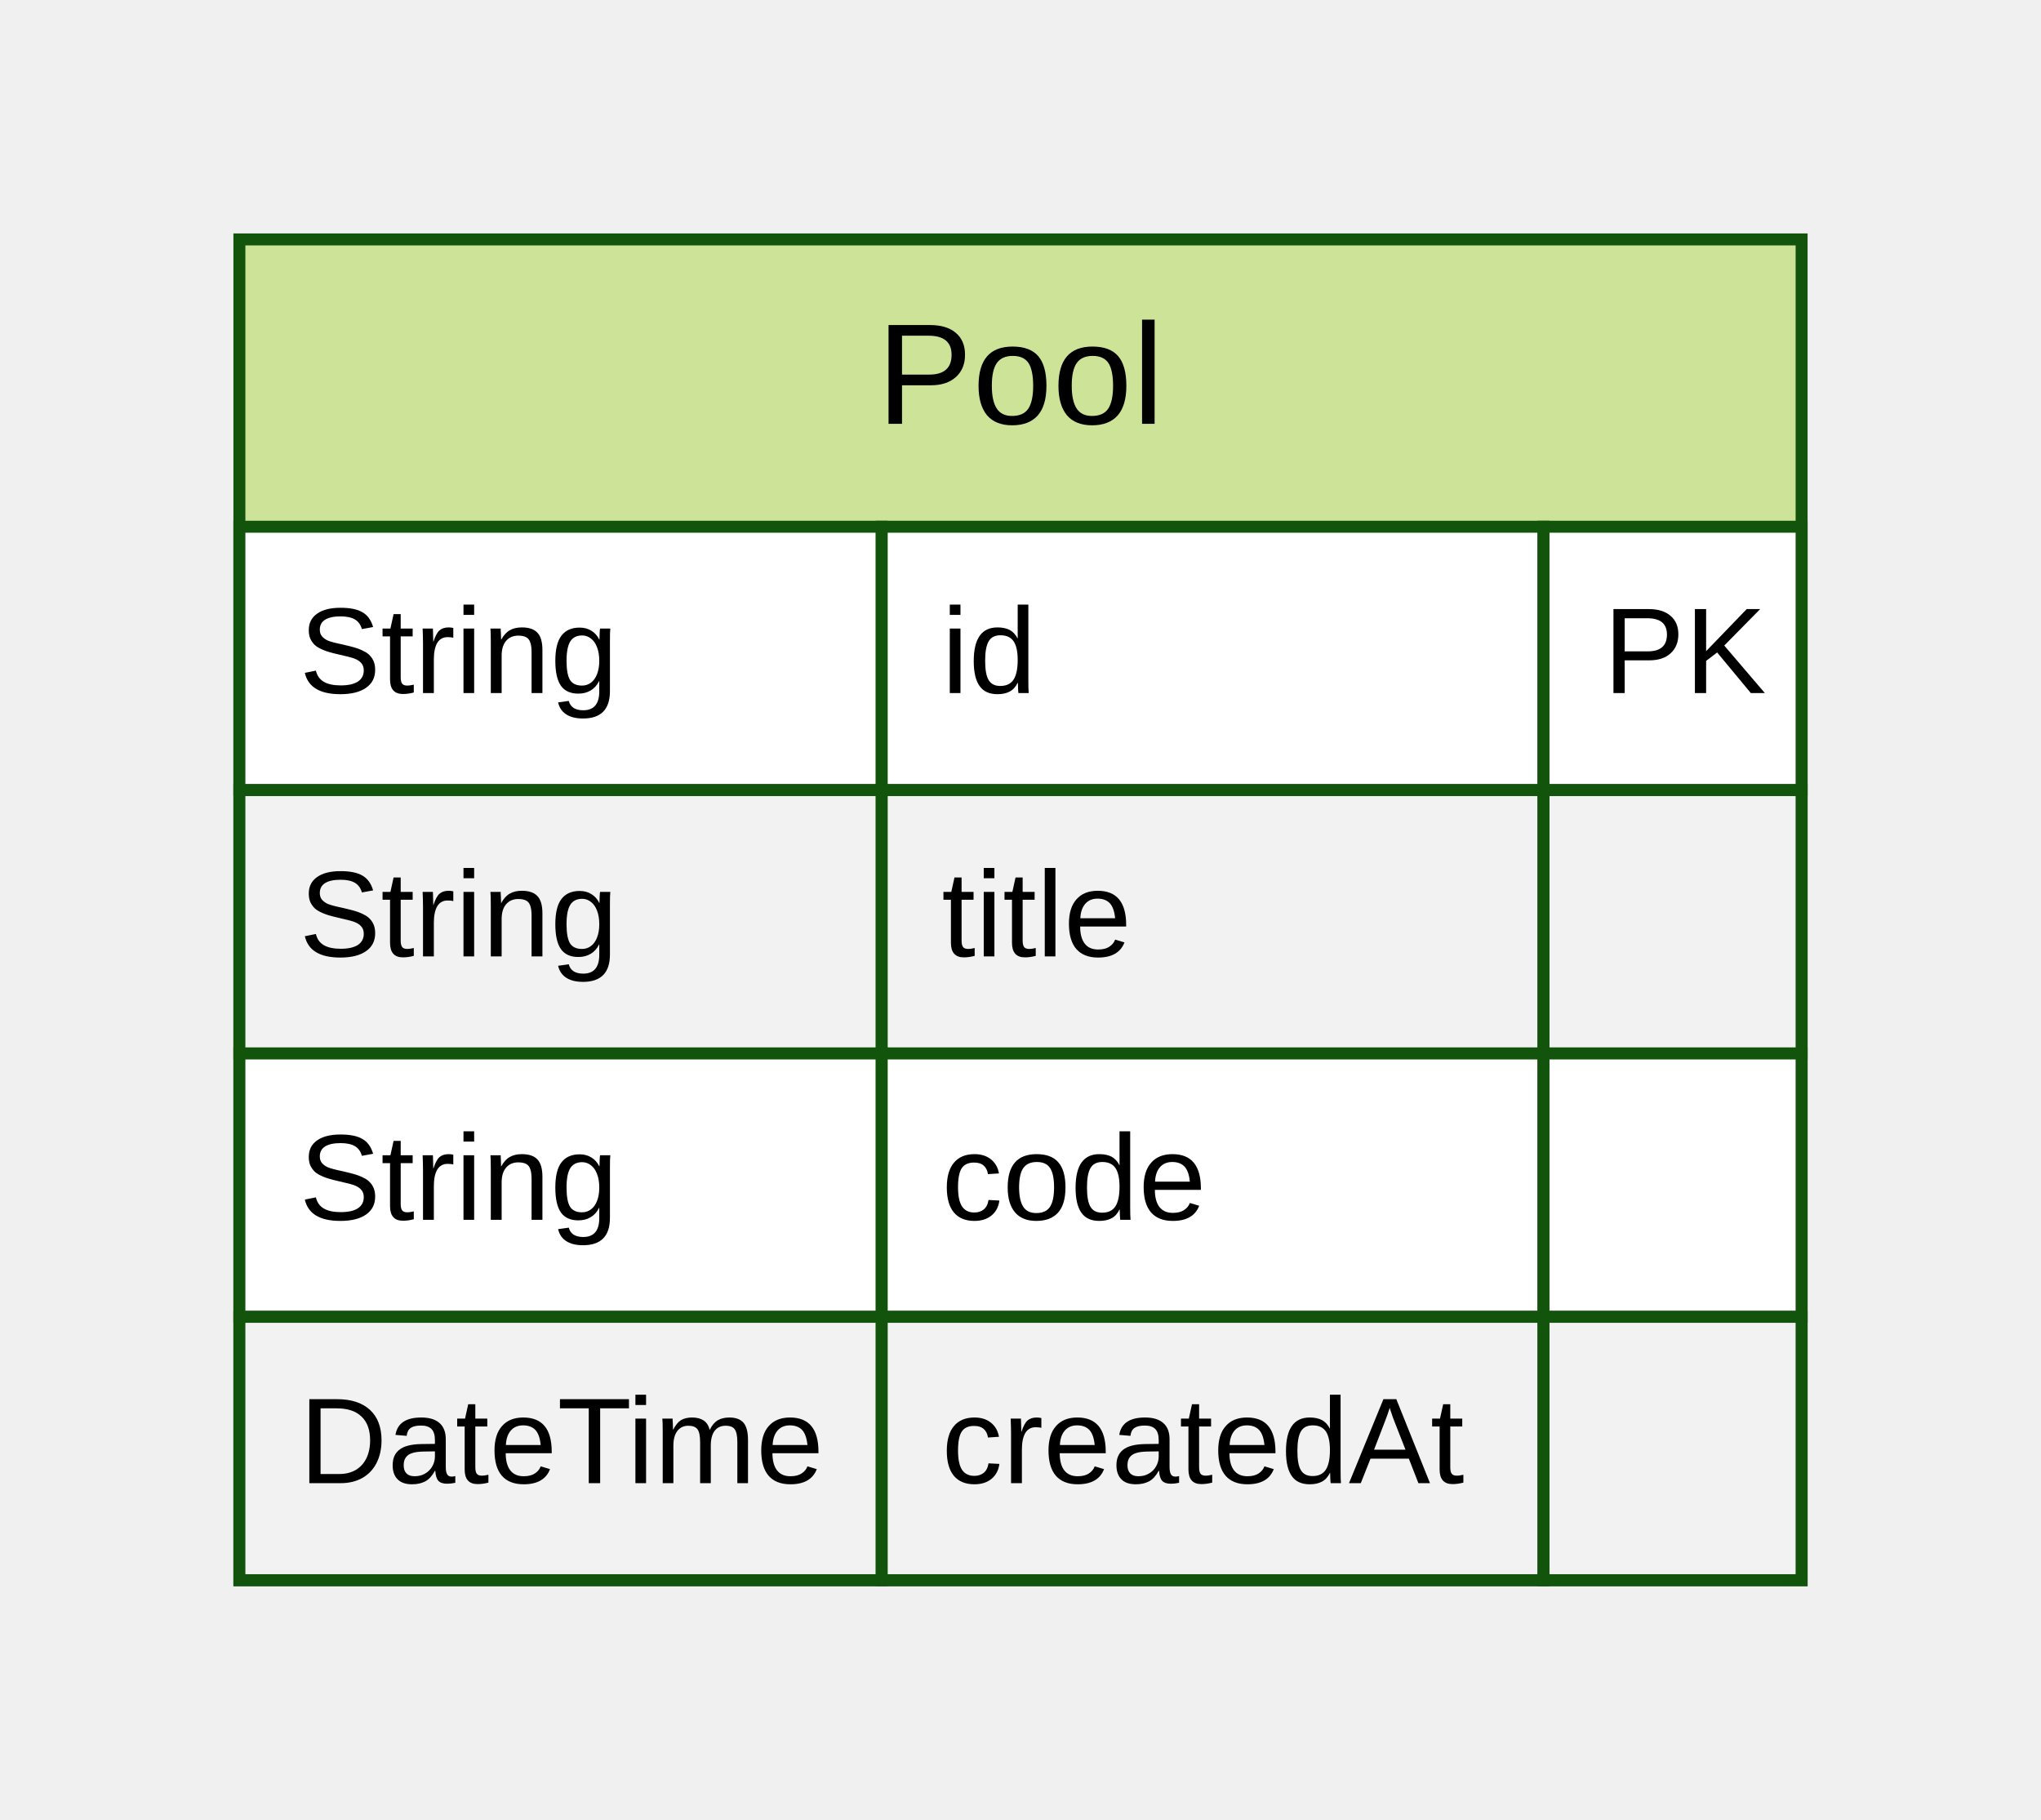
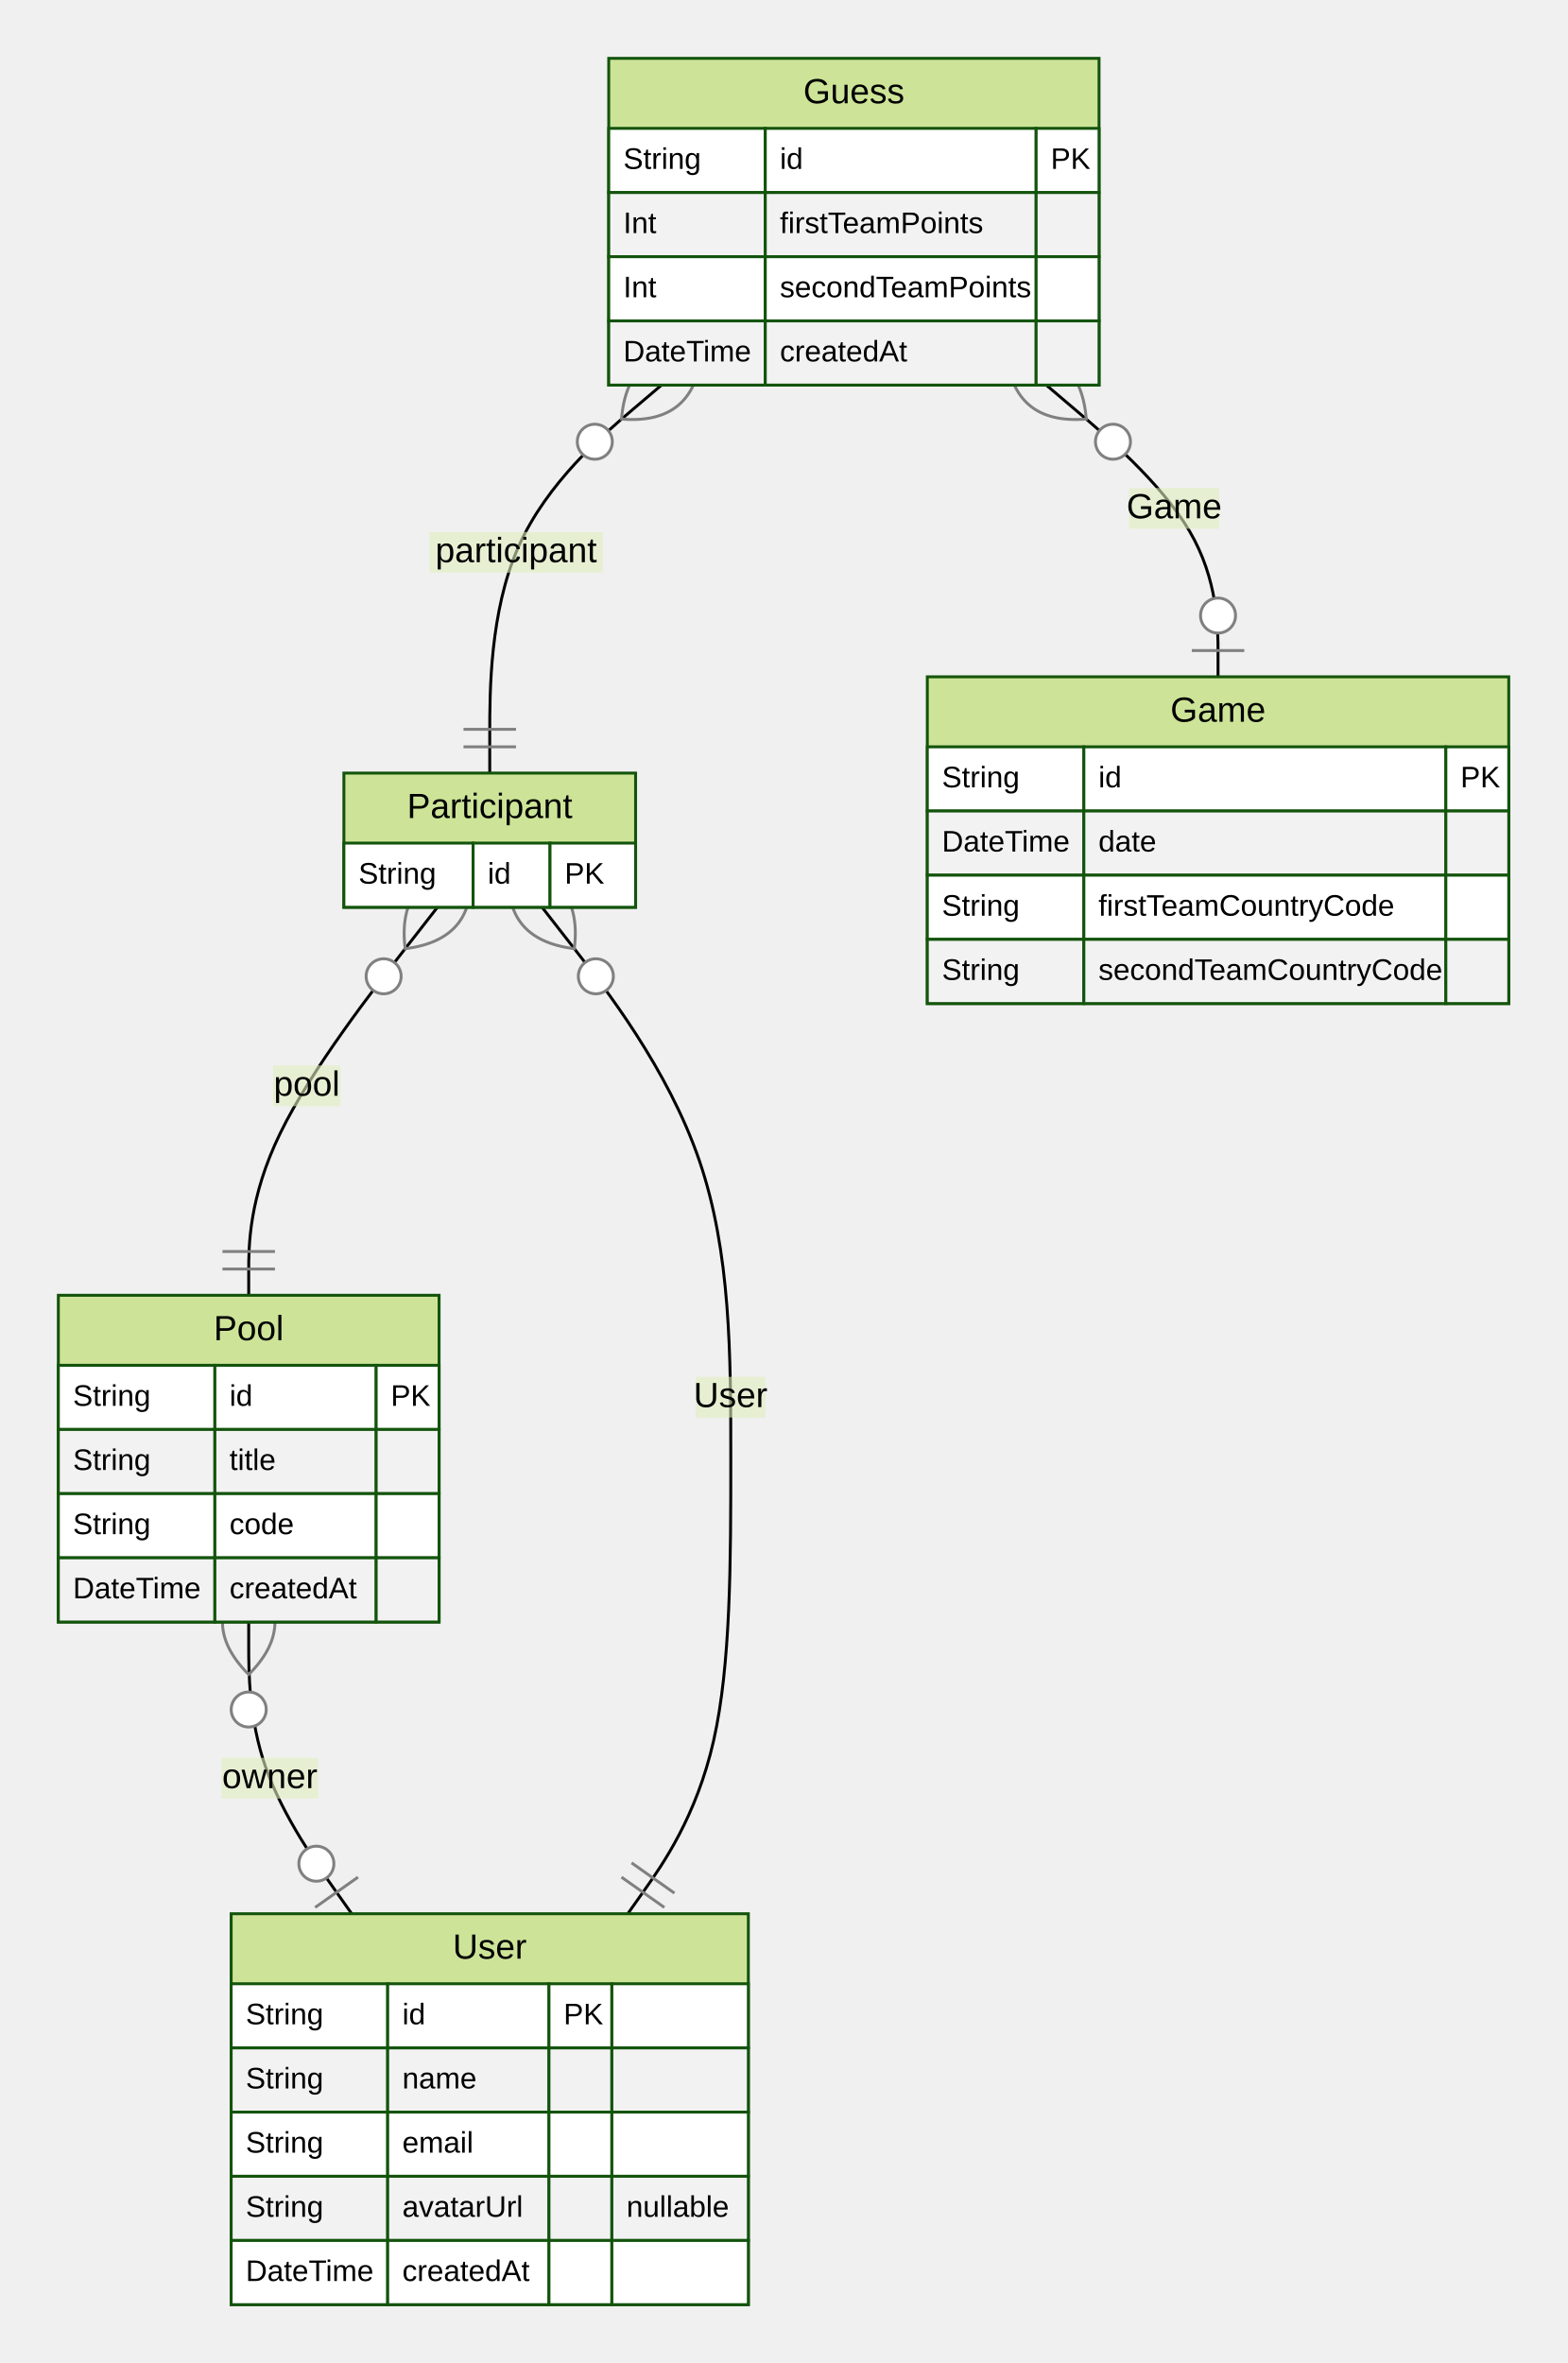
- <svg xmlns="http://www.w3.org/2000/svg" aria-labelledby="chart-title-mermaid-0 chart-desc-mermaid-0" role="img" viewBox="0 0 170.516 152" style="max-width: 170.516px; background-color: white;" width="100%" id="mermaid-0">
+ <svg xmlns="http://www.w3.org/2000/svg" aria-labelledby="chart-title-mermaid-0 chart-desc-mermaid-0" role="img" viewBox="0 0 537.207 810" style="max-width: 537.207px; background-color: white;" width="100%" id="mermaid-0">
  <style>#mermaid-0 {font-family:"trebuchet ms",verdana,arial,sans-serif;font-size:16px;fill:#000000;}#mermaid-0 .error-icon{fill:#552222;}#mermaid-0 .error-text{fill:#552222;stroke:#552222;}#mermaid-0 .edge-thickness-normal{stroke-width:2px;}#mermaid-0 .edge-thickness-thick{stroke-width:3.5px;}#mermaid-0 .edge-pattern-solid{stroke-dasharray:0;}#mermaid-0 .edge-pattern-dashed{stroke-dasharray:3;}#mermaid-0 .edge-pattern-dotted{stroke-dasharray:2;}#mermaid-0 .marker{fill:#000000;stroke:#000000;}#mermaid-0 .marker.cross{stroke:#000000;}#mermaid-0 svg{font-family:"trebuchet ms",verdana,arial,sans-serif;font-size:16px;}#mermaid-0 .entityBox{fill:#cde498;stroke:#13540c;}#mermaid-0 .attributeBoxOdd{fill:#ffffff;stroke:#13540c;}#mermaid-0 .attributeBoxEven{fill:#f2f2f2;stroke:#13540c;}#mermaid-0 .relationshipLabelBox{fill:hsl(78.158, 58.462%, 84.51%);opacity:0.7;background-color:hsl(78.158, 58.462%, 84.51%);}#mermaid-0 .relationshipLabelBox rect{opacity:0.5;}#mermaid-0 .relationshipLine{stroke:#000000;}#mermaid-0 :root{--mermaid-font-family:"trebuchet ms",verdana,arial,sans-serif;}</style>
  <g />
  <defs>
    <marker orient="auto" markerHeight="18" markerWidth="18" refY="9" refX="0" id="ONLY_ONE_START">
      <path d="M9,0 L9,18 M15,0 L15,18" fill="none" stroke="gray" />
    </marker>
  </defs>
  <defs>
    <marker orient="auto" markerHeight="18" markerWidth="18" refY="9" refX="18" id="ONLY_ONE_END">
      <path d="M3,0 L3,18 M9,0 L9,18" fill="none" stroke="gray" />
    </marker>
  </defs>
  <defs>
    <marker orient="auto" markerHeight="18" markerWidth="30" refY="9" refX="0" id="ZERO_OR_ONE_START">
      <circle r="6" cy="9" cx="21" fill="white" stroke="gray" />
      <path d="M9,0 L9,18" fill="none" stroke="gray" />
    </marker>
  </defs>
  <defs>
    <marker orient="auto" markerHeight="18" markerWidth="30" refY="9" refX="30" id="ZERO_OR_ONE_END">
      <circle r="6" cy="9" cx="9" fill="white" stroke="gray" />
      <path d="M21,0 L21,18" fill="none" stroke="gray" />
    </marker>
  </defs>
  <defs>
    <marker orient="auto" markerHeight="36" markerWidth="45" refY="18" refX="18" id="ONE_OR_MORE_START">
      <path d="M0,18 Q 18,0 36,18 Q 18,36 0,18 M42,9 L42,27" fill="none" stroke="gray" />
    </marker>
  </defs>
  <defs>
    <marker orient="auto" markerHeight="36" markerWidth="45" refY="18" refX="27" id="ONE_OR_MORE_END">
      <path d="M3,9 L3,27 M9,18 Q27,0 45,18 Q27,36 9,18" fill="none" stroke="gray" />
    </marker>
  </defs>
  <defs>
    <marker orient="auto" markerHeight="36" markerWidth="57" refY="18" refX="18" id="ZERO_OR_MORE_START">
      <circle r="6" cy="18" cx="48" fill="white" stroke="gray" />
      <path d="M0,18 Q18,0 36,18 Q18,36 0,18" fill="none" stroke="gray" />
    </marker>
  </defs>
  <defs>
    <marker orient="auto" markerHeight="36" markerWidth="57" refY="18" refX="39" id="ZERO_OR_MORE_END">
      <circle r="6" cy="18" cx="9" fill="white" stroke="gray" />
      <path d="M21,18 Q39,0 57,18 Q39,36 21,18" fill="none" stroke="gray" />
    </marker>
  </defs>
-   <g transform="translate(20,20 )" id="Pool">
+   <path marker-start="url(#ZERO_OR_MORE_START)" marker-end="url(#ZERO_OR_ONE_END)" fill="none" stroke="gray" d="M85.258,556L85.258,564.333C85.258,572.667,85.258,589.333,91.143,606C97.028,622.667,108.799,639.333,114.684,647.667L120.569,656" class="er relationshipLine" />
+   <path marker-start="url(#ZERO_OR_MORE_START)" marker-end="url(#ONLY_ONE_END)" fill="none" stroke="gray" d="M185.816,311L196.599,324.833C207.382,338.667,228.949,366.333,239.732,397.833C250.516,429.333,250.516,464.667,250.516,500C250.516,535.333,250.516,570.667,244.63,596.667C238.745,622.667,226.975,639.333,221.089,647.667L215.204,656" class="er relationshipLine" />
+   <path marker-start="url(#ZERO_OR_MORE_START)" marker-end="url(#ONLY_ONE_END)" fill="none" stroke="gray" d="M149.958,311L139.174,324.833C128.391,338.667,106.824,366.333,96.041,388.5C85.258,410.667,85.258,427.333,85.258,435.667L85.258,444" class="er relationshipLine" />
+   <path marker-start="url(#ZERO_OR_MORE_START)" marker-end="url(#ONLY_ONE_END)" fill="none" stroke="gray" d="M226.769,132L216.955,140.333C207.141,148.667,187.514,165.333,177.7,187.5C167.887,209.667,167.887,237.333,167.887,251.167L167.887,265" class="er relationshipLine" />
+   <path marker-start="url(#ZERO_OR_MORE_START)" marker-end="url(#ZERO_OR_ONE_END)" fill="none" stroke="gray" d="M358.665,132L368.478,140.333C378.292,148.667,397.92,165.333,407.733,182C417.547,198.667,417.547,215.333,417.547,223.667L417.547,232" class="er relationshipLine" />
+   <g transform="translate(20,444 )" id="Pool">
    <rect height="112" width="130.516" y="0" x="0" stroke="gray" fill-opacity="100%" fill="honeydew" class="er entityBox" />
    <text transform="translate(65.25781,12)" style="font-family: &quot;trebuchet ms&quot;, verdana, arial, sans-serif;; font-size: 12px" text-anchor="middle" dominant-baseline="middle" y="0" x="0" id="entity-Pool" class="er entityLabel">Pool</text>
    <rect height="22" width="53.664" y="24" x="0" stroke="gray" fill-opacity="100%" fill="honeydew" class="er attributeBoxOdd" />
    <text transform="translate(5,35)" style="font-family: &quot;trebuchet ms&quot;, verdana, arial, sans-serif;; font-size: 10.2px" text-anchor="left" dominant-baseline="middle" y="0" x="0" id="entity-Pool-attr-1-type" class="er entityLabel">String</text>
    <rect height="22" width="55.289" y="24" x="53.664" stroke="gray" fill-opacity="100%" fill="honeydew" class="er attributeBoxOdd" />
    <text transform="translate(58.66406,35)" style="font-family: &quot;trebuchet ms&quot;, verdana, arial, sans-serif;; font-size: 10.2px" text-anchor="left" dominant-baseline="middle" y="0" x="0" id="entity-Pool-attr-1-name" class="er entityLabel">id</text>
    <rect height="22" width="21.562" y="24" x="108.953" stroke="gray" fill-opacity="100%" fill="honeydew" class="er attributeBoxOdd" />
    <text transform="translate(113.9531,35)" style="font-family: &quot;trebuchet ms&quot;, verdana, arial, sans-serif;; font-size: 10.2px" text-anchor="left" dominant-baseline="middle" y="0" x="0" id="entity-Pool-attr-1-key" class="er entityLabel">PK</text>
    <rect height="22" width="53.664" y="46" x="0" stroke="gray" fill-opacity="100%" fill="honeydew" class="er attributeBoxEven" />
    <text transform="translate(5,57)" style="font-family: &quot;trebuchet ms&quot;, verdana, arial, sans-serif;; font-size: 10.2px" text-anchor="left" dominant-baseline="middle" y="0" x="0" id="entity-Pool-attr-2-type" class="er entityLabel">String</text>
    <rect height="22" width="55.289" y="46" x="53.664" stroke="gray" fill-opacity="100%" fill="honeydew" class="er attributeBoxEven" />
    <text transform="translate(58.66406,57)" style="font-family: &quot;trebuchet ms&quot;, verdana, arial, sans-serif;; font-size: 10.2px" text-anchor="left" dominant-baseline="middle" y="0" x="0" id="entity-Pool-attr-2-name" class="er entityLabel">title</text>
    <rect height="22" width="21.562" y="46" x="108.953" stroke="gray" fill-opacity="100%" fill="honeydew" class="er attributeBoxEven" />
    <text transform="translate(113.9531,57)" style="font-family: &quot;trebuchet ms&quot;, verdana, arial, sans-serif;; font-size: 10.2px" text-anchor="left" dominant-baseline="middle" y="0" x="0" id="entity-Pool-attr-2-key" class="er entityLabel" />
    <rect height="22" width="53.664" y="68" x="0" stroke="gray" fill-opacity="100%" fill="honeydew" class="er attributeBoxOdd" />
    <text transform="translate(5,79)" style="font-family: &quot;trebuchet ms&quot;, verdana, arial, sans-serif;; font-size: 10.2px" text-anchor="left" dominant-baseline="middle" y="0" x="0" id="entity-Pool-attr-3-type" class="er entityLabel">String</text>
    <rect height="22" width="55.289" y="68" x="53.664" stroke="gray" fill-opacity="100%" fill="honeydew" class="er attributeBoxOdd" />
    <text transform="translate(58.66406,79)" style="font-family: &quot;trebuchet ms&quot;, verdana, arial, sans-serif;; font-size: 10.2px" text-anchor="left" dominant-baseline="middle" y="0" x="0" id="entity-Pool-attr-3-name" class="er entityLabel">code</text>
    <rect height="22" width="21.562" y="68" x="108.953" stroke="gray" fill-opacity="100%" fill="honeydew" class="er attributeBoxOdd" />
    <text transform="translate(113.9531,79)" style="font-family: &quot;trebuchet ms&quot;, verdana, arial, sans-serif;; font-size: 10.2px" text-anchor="left" dominant-baseline="middle" y="0" x="0" id="entity-Pool-attr-3-key" class="er entityLabel" />
    <rect height="22" width="53.664" y="90" x="0" stroke="gray" fill-opacity="100%" fill="honeydew" class="er attributeBoxEven" />
    <text transform="translate(5,101)" style="font-family: &quot;trebuchet ms&quot;, verdana, arial, sans-serif;; font-size: 10.2px" text-anchor="left" dominant-baseline="middle" y="0" x="0" id="entity-Pool-attr-4-type" class="er entityLabel">DateTime</text>
    <rect height="22" width="55.289" y="90" x="53.664" stroke="gray" fill-opacity="100%" fill="honeydew" class="er attributeBoxEven" />
    <text transform="translate(58.66406,101)" style="font-family: &quot;trebuchet ms&quot;, verdana, arial, sans-serif;; font-size: 10.2px" text-anchor="left" dominant-baseline="middle" y="0" x="0" id="entity-Pool-attr-4-name" class="er entityLabel">createdAt</text>
    <rect height="22" width="21.562" y="90" x="108.953" stroke="gray" fill-opacity="100%" fill="honeydew" class="er attributeBoxEven" />
    <text transform="translate(113.9531,101)" style="font-family: &quot;trebuchet ms&quot;, verdana, arial, sans-serif;; font-size: 10.2px" text-anchor="left" dominant-baseline="middle" y="0" x="0" id="entity-Pool-attr-4-key" class="er entityLabel" />
  </g>
+   <g transform="translate(117.8867,265 )" id="Participant">
+     <rect height="46" width="100" y="0" x="0" stroke="gray" fill-opacity="100%" fill="honeydew" class="er entityBox" />
+     <text transform="translate(50,12)" style="font-family: &quot;trebuchet ms&quot;, verdana, arial, sans-serif;; font-size: 12px" text-anchor="middle" dominant-baseline="middle" y="0" x="0" id="entity-Participant" class="er entityLabel">Participant</text>
+     <rect height="22" width="44.297" y="24" x="0" stroke="gray" fill-opacity="100%" fill="honeydew" class="er attributeBoxOdd" />
+     <text transform="translate(5,35)" style="font-family: &quot;trebuchet ms&quot;, verdana, arial, sans-serif;; font-size: 10.2px" text-anchor="left" dominant-baseline="middle" y="0" x="0" id="entity-Participant-attr-1-type" class="er entityLabel">String</text>
+     <rect height="22" width="26.367" y="24" x="44.297" stroke="gray" fill-opacity="100%" fill="honeydew" class="er attributeBoxOdd" />
+     <text transform="translate(49.29688,35)" style="font-family: &quot;trebuchet ms&quot;, verdana, arial, sans-serif;; font-size: 10.2px" text-anchor="left" dominant-baseline="middle" y="0" x="0" id="entity-Participant-attr-1-name" class="er entityLabel">id</text>
+     <rect height="22" width="29.336" y="24" x="70.664" stroke="gray" fill-opacity="100%" fill="honeydew" class="er attributeBoxOdd" />
+     <text transform="translate(75.66406,35)" style="font-family: &quot;trebuchet ms&quot;, verdana, arial, sans-serif;; font-size: 10.2px" text-anchor="left" dominant-baseline="middle" y="0" x="0" id="entity-Participant-attr-1-key" class="er entityLabel">PK</text>
+   </g>
+   <g transform="translate(79.23828,656 )" id="User">
+     <rect height="134" width="177.297" y="0" x="0" stroke="gray" fill-opacity="100%" fill="honeydew" class="er entityBox" />
+     <text transform="translate(88.64844,12)" style="font-family: &quot;trebuchet ms&quot;, verdana, arial, sans-serif;; font-size: 12px" text-anchor="middle" dominant-baseline="middle" y="0" x="0" id="entity-User" class="er entityLabel">User</text>
+     <rect height="22" width="53.664" y="24" x="0" stroke="gray" fill-opacity="100%" fill="honeydew" class="er attributeBoxOdd" />
+     <text transform="translate(5,35)" style="font-family: &quot;trebuchet ms&quot;, verdana, arial, sans-serif;; font-size: 10.2px" text-anchor="left" dominant-baseline="middle" y="0" x="0" id="entity-User-attr-1-type" class="er entityLabel">String</text>
+     <rect height="22" width="55.289" y="24" x="53.664" stroke="gray" fill-opacity="100%" fill="honeydew" class="er attributeBoxOdd" />
+     <text transform="translate(58.66406,35)" style="font-family: &quot;trebuchet ms&quot;, verdana, arial, sans-serif;; font-size: 10.2px" text-anchor="left" dominant-baseline="middle" y="0" x="0" id="entity-User-attr-1-name" class="er entityLabel">id</text>
+     <rect height="22" width="21.562" y="24" x="108.953" stroke="gray" fill-opacity="100%" fill="honeydew" class="er attributeBoxOdd" />
+     <text transform="translate(113.9531,35)" style="font-family: &quot;trebuchet ms&quot;, verdana, arial, sans-serif;; font-size: 10.2px" text-anchor="left" dominant-baseline="middle" y="0" x="0" id="entity-User-attr-1-key" class="er entityLabel">PK</text>
+     <rect height="22" width="46.781" y="24" x="130.516" stroke="gray" fill-opacity="100%" fill="honeydew" class="er attributeBoxOdd" />
+     <text transform="translate(135.5156,35)" style="font-family: &quot;trebuchet ms&quot;, verdana, arial, sans-serif;; font-size: 10.2px" text-anchor="left" dominant-baseline="middle" y="0" x="0" id="entity-User-attr-1-comment" class="er entityLabel" />
+     <rect height="22" width="53.664" y="46" x="0" stroke="gray" fill-opacity="100%" fill="honeydew" class="er attributeBoxEven" />
+     <text transform="translate(5,57)" style="font-family: &quot;trebuchet ms&quot;, verdana, arial, sans-serif;; font-size: 10.2px" text-anchor="left" dominant-baseline="middle" y="0" x="0" id="entity-User-attr-2-type" class="er entityLabel">String</text>
+     <rect height="22" width="55.289" y="46" x="53.664" stroke="gray" fill-opacity="100%" fill="honeydew" class="er attributeBoxEven" />
+     <text transform="translate(58.66406,57)" style="font-family: &quot;trebuchet ms&quot;, verdana, arial, sans-serif;; font-size: 10.2px" text-anchor="left" dominant-baseline="middle" y="0" x="0" id="entity-User-attr-2-name" class="er entityLabel">name</text>
+     <rect height="22" width="21.562" y="46" x="108.953" stroke="gray" fill-opacity="100%" fill="honeydew" class="er attributeBoxEven" />
+     <text transform="translate(113.9531,57)" style="font-family: &quot;trebuchet ms&quot;, verdana, arial, sans-serif;; font-size: 10.2px" text-anchor="left" dominant-baseline="middle" y="0" x="0" id="entity-User-attr-2-key" class="er entityLabel" />
+     <rect height="22" width="46.781" y="46" x="130.516" stroke="gray" fill-opacity="100%" fill="honeydew" class="er attributeBoxEven" />
+     <text transform="translate(135.5156,57)" style="font-family: &quot;trebuchet ms&quot;, verdana, arial, sans-serif;; font-size: 10.2px" text-anchor="left" dominant-baseline="middle" y="0" x="0" id="entity-User-attr-2-comment" class="er entityLabel" />
+     <rect height="22" width="53.664" y="68" x="0" stroke="gray" fill-opacity="100%" fill="honeydew" class="er attributeBoxOdd" />
+     <text transform="translate(5,79)" style="font-family: &quot;trebuchet ms&quot;, verdana, arial, sans-serif;; font-size: 10.2px" text-anchor="left" dominant-baseline="middle" y="0" x="0" id="entity-User-attr-3-type" class="er entityLabel">String</text>
+     <rect height="22" width="55.289" y="68" x="53.664" stroke="gray" fill-opacity="100%" fill="honeydew" class="er attributeBoxOdd" />
+     <text transform="translate(58.66406,79)" style="font-family: &quot;trebuchet ms&quot;, verdana, arial, sans-serif;; font-size: 10.2px" text-anchor="left" dominant-baseline="middle" y="0" x="0" id="entity-User-attr-3-name" class="er entityLabel">email</text>
+     <rect height="22" width="21.562" y="68" x="108.953" stroke="gray" fill-opacity="100%" fill="honeydew" class="er attributeBoxOdd" />
+     <text transform="translate(113.9531,79)" style="font-family: &quot;trebuchet ms&quot;, verdana, arial, sans-serif;; font-size: 10.2px" text-anchor="left" dominant-baseline="middle" y="0" x="0" id="entity-User-attr-3-key" class="er entityLabel" />
+     <rect height="22" width="46.781" y="68" x="130.516" stroke="gray" fill-opacity="100%" fill="honeydew" class="er attributeBoxOdd" />
+     <text transform="translate(135.5156,79)" style="font-family: &quot;trebuchet ms&quot;, verdana, arial, sans-serif;; font-size: 10.2px" text-anchor="left" dominant-baseline="middle" y="0" x="0" id="entity-User-attr-3-comment" class="er entityLabel" />
+     <rect height="22" width="53.664" y="90" x="0" stroke="gray" fill-opacity="100%" fill="honeydew" class="er attributeBoxEven" />
+     <text transform="translate(5,101)" style="font-family: &quot;trebuchet ms&quot;, verdana, arial, sans-serif;; font-size: 10.2px" text-anchor="left" dominant-baseline="middle" y="0" x="0" id="entity-User-attr-4-type" class="er entityLabel">String</text>
+     <rect height="22" width="55.289" y="90" x="53.664" stroke="gray" fill-opacity="100%" fill="honeydew" class="er attributeBoxEven" />
+     <text transform="translate(58.66406,101)" style="font-family: &quot;trebuchet ms&quot;, verdana, arial, sans-serif;; font-size: 10.2px" text-anchor="left" dominant-baseline="middle" y="0" x="0" id="entity-User-attr-4-name" class="er entityLabel">avatarUrl</text>
+     <rect height="22" width="21.562" y="90" x="108.953" stroke="gray" fill-opacity="100%" fill="honeydew" class="er attributeBoxEven" />
+     <text transform="translate(113.9531,101)" style="font-family: &quot;trebuchet ms&quot;, verdana, arial, sans-serif;; font-size: 10.2px" text-anchor="left" dominant-baseline="middle" y="0" x="0" id="entity-User-attr-4-key" class="er entityLabel" />
+     <rect height="22" width="46.781" y="90" x="130.516" stroke="gray" fill-opacity="100%" fill="honeydew" class="er attributeBoxEven" />
+     <text transform="translate(135.5156,101)" style="font-family: &quot;trebuchet ms&quot;, verdana, arial, sans-serif;; font-size: 10.2px" text-anchor="left" dominant-baseline="middle" y="0" x="0" id="entity-User-attr-4-comment" class="er entityLabel">nullable</text>
+     <rect height="22" width="53.664" y="112" x="0" stroke="gray" fill-opacity="100%" fill="honeydew" class="er attributeBoxOdd" />
+     <text transform="translate(5,123)" style="font-family: &quot;trebuchet ms&quot;, verdana, arial, sans-serif;; font-size: 10.2px" text-anchor="left" dominant-baseline="middle" y="0" x="0" id="entity-User-attr-5-type" class="er entityLabel">DateTime</text>
+     <rect height="22" width="55.289" y="112" x="53.664" stroke="gray" fill-opacity="100%" fill="honeydew" class="er attributeBoxOdd" />
+     <text transform="translate(58.66406,123)" style="font-family: &quot;trebuchet ms&quot;, verdana, arial, sans-serif;; font-size: 10.2px" text-anchor="left" dominant-baseline="middle" y="0" x="0" id="entity-User-attr-5-name" class="er entityLabel">createdAt</text>
+     <rect height="22" width="21.562" y="112" x="108.953" stroke="gray" fill-opacity="100%" fill="honeydew" class="er attributeBoxOdd" />
+     <text transform="translate(113.9531,123)" style="font-family: &quot;trebuchet ms&quot;, verdana, arial, sans-serif;; font-size: 10.2px" text-anchor="left" dominant-baseline="middle" y="0" x="0" id="entity-User-attr-5-key" class="er entityLabel" />
+     <rect height="22" width="46.781" y="112" x="130.516" stroke="gray" fill-opacity="100%" fill="honeydew" class="er attributeBoxOdd" />
+     <text transform="translate(135.5156,123)" style="font-family: &quot;trebuchet ms&quot;, verdana, arial, sans-serif;; font-size: 10.2px" text-anchor="left" dominant-baseline="middle" y="0" x="0" id="entity-User-attr-5-comment" class="er entityLabel" />
+   </g>
+   <g transform="translate(317.8867,232 )" id="Game">
+     <rect height="112" width="199.32" y="0" x="0" stroke="gray" fill-opacity="100%" fill="honeydew" class="er entityBox" />
+     <text transform="translate(99.66016,12)" style="font-family: &quot;trebuchet ms&quot;, verdana, arial, sans-serif;; font-size: 12px" text-anchor="middle" dominant-baseline="middle" y="0" x="0" id="entity-Game" class="er entityLabel">Game</text>
+     <rect height="22" width="53.664" y="24" x="0" stroke="gray" fill-opacity="100%" fill="honeydew" class="er attributeBoxOdd" />
+     <text transform="translate(5,35)" style="font-family: &quot;trebuchet ms&quot;, verdana, arial, sans-serif;; font-size: 10.2px" text-anchor="left" dominant-baseline="middle" y="0" x="0" id="entity-Game-attr-1-type" class="er entityLabel">String</text>
+     <rect height="22" width="124.094" y="24" x="53.664" stroke="gray" fill-opacity="100%" fill="honeydew" class="er attributeBoxOdd" />
+     <text transform="translate(58.66406,35)" style="font-family: &quot;trebuchet ms&quot;, verdana, arial, sans-serif;; font-size: 10.2px" text-anchor="left" dominant-baseline="middle" y="0" x="0" id="entity-Game-attr-1-name" class="er entityLabel">id</text>
+     <rect height="22" width="21.562" y="24" x="177.758" stroke="gray" fill-opacity="100%" fill="honeydew" class="er attributeBoxOdd" />
+     <text transform="translate(182.7578,35)" style="font-family: &quot;trebuchet ms&quot;, verdana, arial, sans-serif;; font-size: 10.2px" text-anchor="left" dominant-baseline="middle" y="0" x="0" id="entity-Game-attr-1-key" class="er entityLabel">PK</text>
+     <rect height="22" width="53.664" y="46" x="0" stroke="gray" fill-opacity="100%" fill="honeydew" class="er attributeBoxEven" />
+     <text transform="translate(5,57)" style="font-family: &quot;trebuchet ms&quot;, verdana, arial, sans-serif;; font-size: 10.2px" text-anchor="left" dominant-baseline="middle" y="0" x="0" id="entity-Game-attr-2-type" class="er entityLabel">DateTime</text>
+     <rect height="22" width="124.094" y="46" x="53.664" stroke="gray" fill-opacity="100%" fill="honeydew" class="er attributeBoxEven" />
+     <text transform="translate(58.66406,57)" style="font-family: &quot;trebuchet ms&quot;, verdana, arial, sans-serif;; font-size: 10.2px" text-anchor="left" dominant-baseline="middle" y="0" x="0" id="entity-Game-attr-2-name" class="er entityLabel">date</text>
+     <rect height="22" width="21.562" y="46" x="177.758" stroke="gray" fill-opacity="100%" fill="honeydew" class="er attributeBoxEven" />
+     <text transform="translate(182.7578,57)" style="font-family: &quot;trebuchet ms&quot;, verdana, arial, sans-serif;; font-size: 10.2px" text-anchor="left" dominant-baseline="middle" y="0" x="0" id="entity-Game-attr-2-key" class="er entityLabel" />
+     <rect height="22" width="53.664" y="68" x="0" stroke="gray" fill-opacity="100%" fill="honeydew" class="er attributeBoxOdd" />
+     <text transform="translate(5,79)" style="font-family: &quot;trebuchet ms&quot;, verdana, arial, sans-serif;; font-size: 10.2px" text-anchor="left" dominant-baseline="middle" y="0" x="0" id="entity-Game-attr-3-type" class="er entityLabel">String</text>
+     <rect height="22" width="124.094" y="68" x="53.664" stroke="gray" fill-opacity="100%" fill="honeydew" class="er attributeBoxOdd" />
+     <text transform="translate(58.66406,79)" style="font-family: &quot;trebuchet ms&quot;, verdana, arial, sans-serif;; font-size: 10.2px" text-anchor="left" dominant-baseline="middle" y="0" x="0" id="entity-Game-attr-3-name" class="er entityLabel">firstTeamCountryCode</text>
+     <rect height="22" width="21.562" y="68" x="177.758" stroke="gray" fill-opacity="100%" fill="honeydew" class="er attributeBoxOdd" />
+     <text transform="translate(182.7578,79)" style="font-family: &quot;trebuchet ms&quot;, verdana, arial, sans-serif;; font-size: 10.2px" text-anchor="left" dominant-baseline="middle" y="0" x="0" id="entity-Game-attr-3-key" class="er entityLabel" />
+     <rect height="22" width="53.664" y="90" x="0" stroke="gray" fill-opacity="100%" fill="honeydew" class="er attributeBoxEven" />
+     <text transform="translate(5,101)" style="font-family: &quot;trebuchet ms&quot;, verdana, arial, sans-serif;; font-size: 10.2px" text-anchor="left" dominant-baseline="middle" y="0" x="0" id="entity-Game-attr-4-type" class="er entityLabel">String</text>
+     <rect height="22" width="124.094" y="90" x="53.664" stroke="gray" fill-opacity="100%" fill="honeydew" class="er attributeBoxEven" />
+     <text transform="translate(58.66406,101)" style="font-family: &quot;trebuchet ms&quot;, verdana, arial, sans-serif;; font-size: 10.2px" text-anchor="left" dominant-baseline="middle" y="0" x="0" id="entity-Game-attr-4-name" class="er entityLabel">secondTeamCountryCode</text>
+     <rect height="22" width="21.562" y="90" x="177.758" stroke="gray" fill-opacity="100%" fill="honeydew" class="er attributeBoxEven" />
+     <text transform="translate(182.7578,101)" style="font-family: &quot;trebuchet ms&quot;, verdana, arial, sans-serif;; font-size: 10.2px" text-anchor="left" dominant-baseline="middle" y="0" x="0" id="entity-Game-attr-4-key" class="er entityLabel" />
+   </g>
+   <g transform="translate(208.6777,20 )" id="Guess">
+     <rect height="112" width="168.078" y="0" x="0" stroke="gray" fill-opacity="100%" fill="honeydew" class="er entityBox" />
+     <text transform="translate(84.03906,12)" style="font-family: &quot;trebuchet ms&quot;, verdana, arial, sans-serif;; font-size: 12px" text-anchor="middle" dominant-baseline="middle" y="0" x="0" id="entity-Guess" class="er entityLabel">Guess</text>
+     <rect height="22" width="53.664" y="24" x="0" stroke="gray" fill-opacity="100%" fill="honeydew" class="er attributeBoxOdd" />
+     <text transform="translate(5,35)" style="font-family: &quot;trebuchet ms&quot;, verdana, arial, sans-serif;; font-size: 10.2px" text-anchor="left" dominant-baseline="middle" y="0" x="0" id="entity-Guess-attr-1-type" class="er entityLabel">String</text>
+     <rect height="22" width="92.852" y="24" x="53.664" stroke="gray" fill-opacity="100%" fill="honeydew" class="er attributeBoxOdd" />
+     <text transform="translate(58.66406,35)" style="font-family: &quot;trebuchet ms&quot;, verdana, arial, sans-serif;; font-size: 10.2px" text-anchor="left" dominant-baseline="middle" y="0" x="0" id="entity-Guess-attr-1-name" class="er entityLabel">id</text>
+     <rect height="22" width="21.562" y="24" x="146.516" stroke="gray" fill-opacity="100%" fill="honeydew" class="er attributeBoxOdd" />
+     <text transform="translate(151.5156,35)" style="font-family: &quot;trebuchet ms&quot;, verdana, arial, sans-serif;; font-size: 10.2px" text-anchor="left" dominant-baseline="middle" y="0" x="0" id="entity-Guess-attr-1-key" class="er entityLabel">PK</text>
+     <rect height="22" width="53.664" y="46" x="0" stroke="gray" fill-opacity="100%" fill="honeydew" class="er attributeBoxEven" />
+     <text transform="translate(5,57)" style="font-family: &quot;trebuchet ms&quot;, verdana, arial, sans-serif;; font-size: 10.2px" text-anchor="left" dominant-baseline="middle" y="0" x="0" id="entity-Guess-attr-2-type" class="er entityLabel">Int</text>
+     <rect height="22" width="92.852" y="46" x="53.664" stroke="gray" fill-opacity="100%" fill="honeydew" class="er attributeBoxEven" />
+     <text transform="translate(58.66406,57)" style="font-family: &quot;trebuchet ms&quot;, verdana, arial, sans-serif;; font-size: 10.2px" text-anchor="left" dominant-baseline="middle" y="0" x="0" id="entity-Guess-attr-2-name" class="er entityLabel">firstTeamPoints</text>
+     <rect height="22" width="21.562" y="46" x="146.516" stroke="gray" fill-opacity="100%" fill="honeydew" class="er attributeBoxEven" />
+     <text transform="translate(151.5156,57)" style="font-family: &quot;trebuchet ms&quot;, verdana, arial, sans-serif;; font-size: 10.2px" text-anchor="left" dominant-baseline="middle" y="0" x="0" id="entity-Guess-attr-2-key" class="er entityLabel" />
+     <rect height="22" width="53.664" y="68" x="0" stroke="gray" fill-opacity="100%" fill="honeydew" class="er attributeBoxOdd" />
+     <text transform="translate(5,79)" style="font-family: &quot;trebuchet ms&quot;, verdana, arial, sans-serif;; font-size: 10.2px" text-anchor="left" dominant-baseline="middle" y="0" x="0" id="entity-Guess-attr-3-type" class="er entityLabel">Int</text>
+     <rect height="22" width="92.852" y="68" x="53.664" stroke="gray" fill-opacity="100%" fill="honeydew" class="er attributeBoxOdd" />
+     <text transform="translate(58.66406,79)" style="font-family: &quot;trebuchet ms&quot;, verdana, arial, sans-serif;; font-size: 10.2px" text-anchor="left" dominant-baseline="middle" y="0" x="0" id="entity-Guess-attr-3-name" class="er entityLabel">secondTeamPoints</text>
+     <rect height="22" width="21.562" y="68" x="146.516" stroke="gray" fill-opacity="100%" fill="honeydew" class="er attributeBoxOdd" />
+     <text transform="translate(151.5156,79)" style="font-family: &quot;trebuchet ms&quot;, verdana, arial, sans-serif;; font-size: 10.2px" text-anchor="left" dominant-baseline="middle" y="0" x="0" id="entity-Guess-attr-3-key" class="er entityLabel" />
+     <rect height="22" width="53.664" y="90" x="0" stroke="gray" fill-opacity="100%" fill="honeydew" class="er attributeBoxEven" />
+     <text transform="translate(5,101)" style="font-family: &quot;trebuchet ms&quot;, verdana, arial, sans-serif;; font-size: 10.2px" text-anchor="left" dominant-baseline="middle" y="0" x="0" id="entity-Guess-attr-4-type" class="er entityLabel">DateTime</text>
+     <rect height="22" width="92.852" y="90" x="53.664" stroke="gray" fill-opacity="100%" fill="honeydew" class="er attributeBoxEven" />
+     <text transform="translate(58.66406,101)" style="font-family: &quot;trebuchet ms&quot;, verdana, arial, sans-serif;; font-size: 10.2px" text-anchor="left" dominant-baseline="middle" y="0" x="0" id="entity-Guess-attr-4-name" class="er entityLabel">createdAt</text>
+     <rect height="22" width="21.562" y="90" x="146.516" stroke="gray" fill-opacity="100%" fill="honeydew" class="er attributeBoxEven" />
+     <text transform="translate(151.5156,101)" style="font-family: &quot;trebuchet ms&quot;, verdana, arial, sans-serif;; font-size: 10.2px" text-anchor="left" dominant-baseline="middle" y="0" x="0" id="entity-Guess-attr-4-key" class="er entityLabel" />
+   </g>
+   <rect fill-opacity="85%" fill="white" height="14" width="33.141" y="602.546" x="75.911" class="er relationshipLabelBox" />
+   <text style="font-family: &quot;trebuchet ms&quot;, verdana, arial, sans-serif;; font-size: 12px" dominant-baseline="middle" text-anchor="middle" y="609.546" x="92.481" id="rel1" class="er relationshipLabel">owner</text>
+   <rect fill-opacity="85%" fill="white" height="14" width="23.852" y="471.925" x="238.504" class="er relationshipLabelBox" />
+   <text style="font-family: &quot;trebuchet ms&quot;, verdana, arial, sans-serif;; font-size: 12px" dominant-baseline="middle" text-anchor="middle" y="478.925" x="250.43" id="rel2" class="er relationshipLabel">User</text>
+   <rect fill-opacity="85%" fill="white" height="14" width="23.109" y="365.194" x="93.607" class="er relationshipLabelBox" />
+   <text style="font-family: &quot;trebuchet ms&quot;, verdana, arial, sans-serif;; font-size: 12px" dominant-baseline="middle" text-anchor="middle" y="372.194" x="105.162" id="rel3" class="er relationshipLabel">pool</text>
+   <rect fill-opacity="85%" fill="white" height="14" width="59.508" y="182.313" x="147.17" class="er relationshipLabelBox" />
+   <text style="font-family: &quot;trebuchet ms&quot;, verdana, arial, sans-serif;; font-size: 12px" dominant-baseline="middle" text-anchor="middle" y="189.313" x="176.924" id="rel4" class="er relationshipLabel">participant</text>
+   <rect fill-opacity="85%" fill="white" height="14" width="30.93" y="167.262" x="387.057" class="er relationshipLabelBox" />
+   <text style="font-family: &quot;trebuchet ms&quot;, verdana, arial, sans-serif;; font-size: 12px" dominant-baseline="middle" text-anchor="middle" y="174.262" x="402.521" id="rel5" class="er relationshipLabel">Game</text>
</svg>
